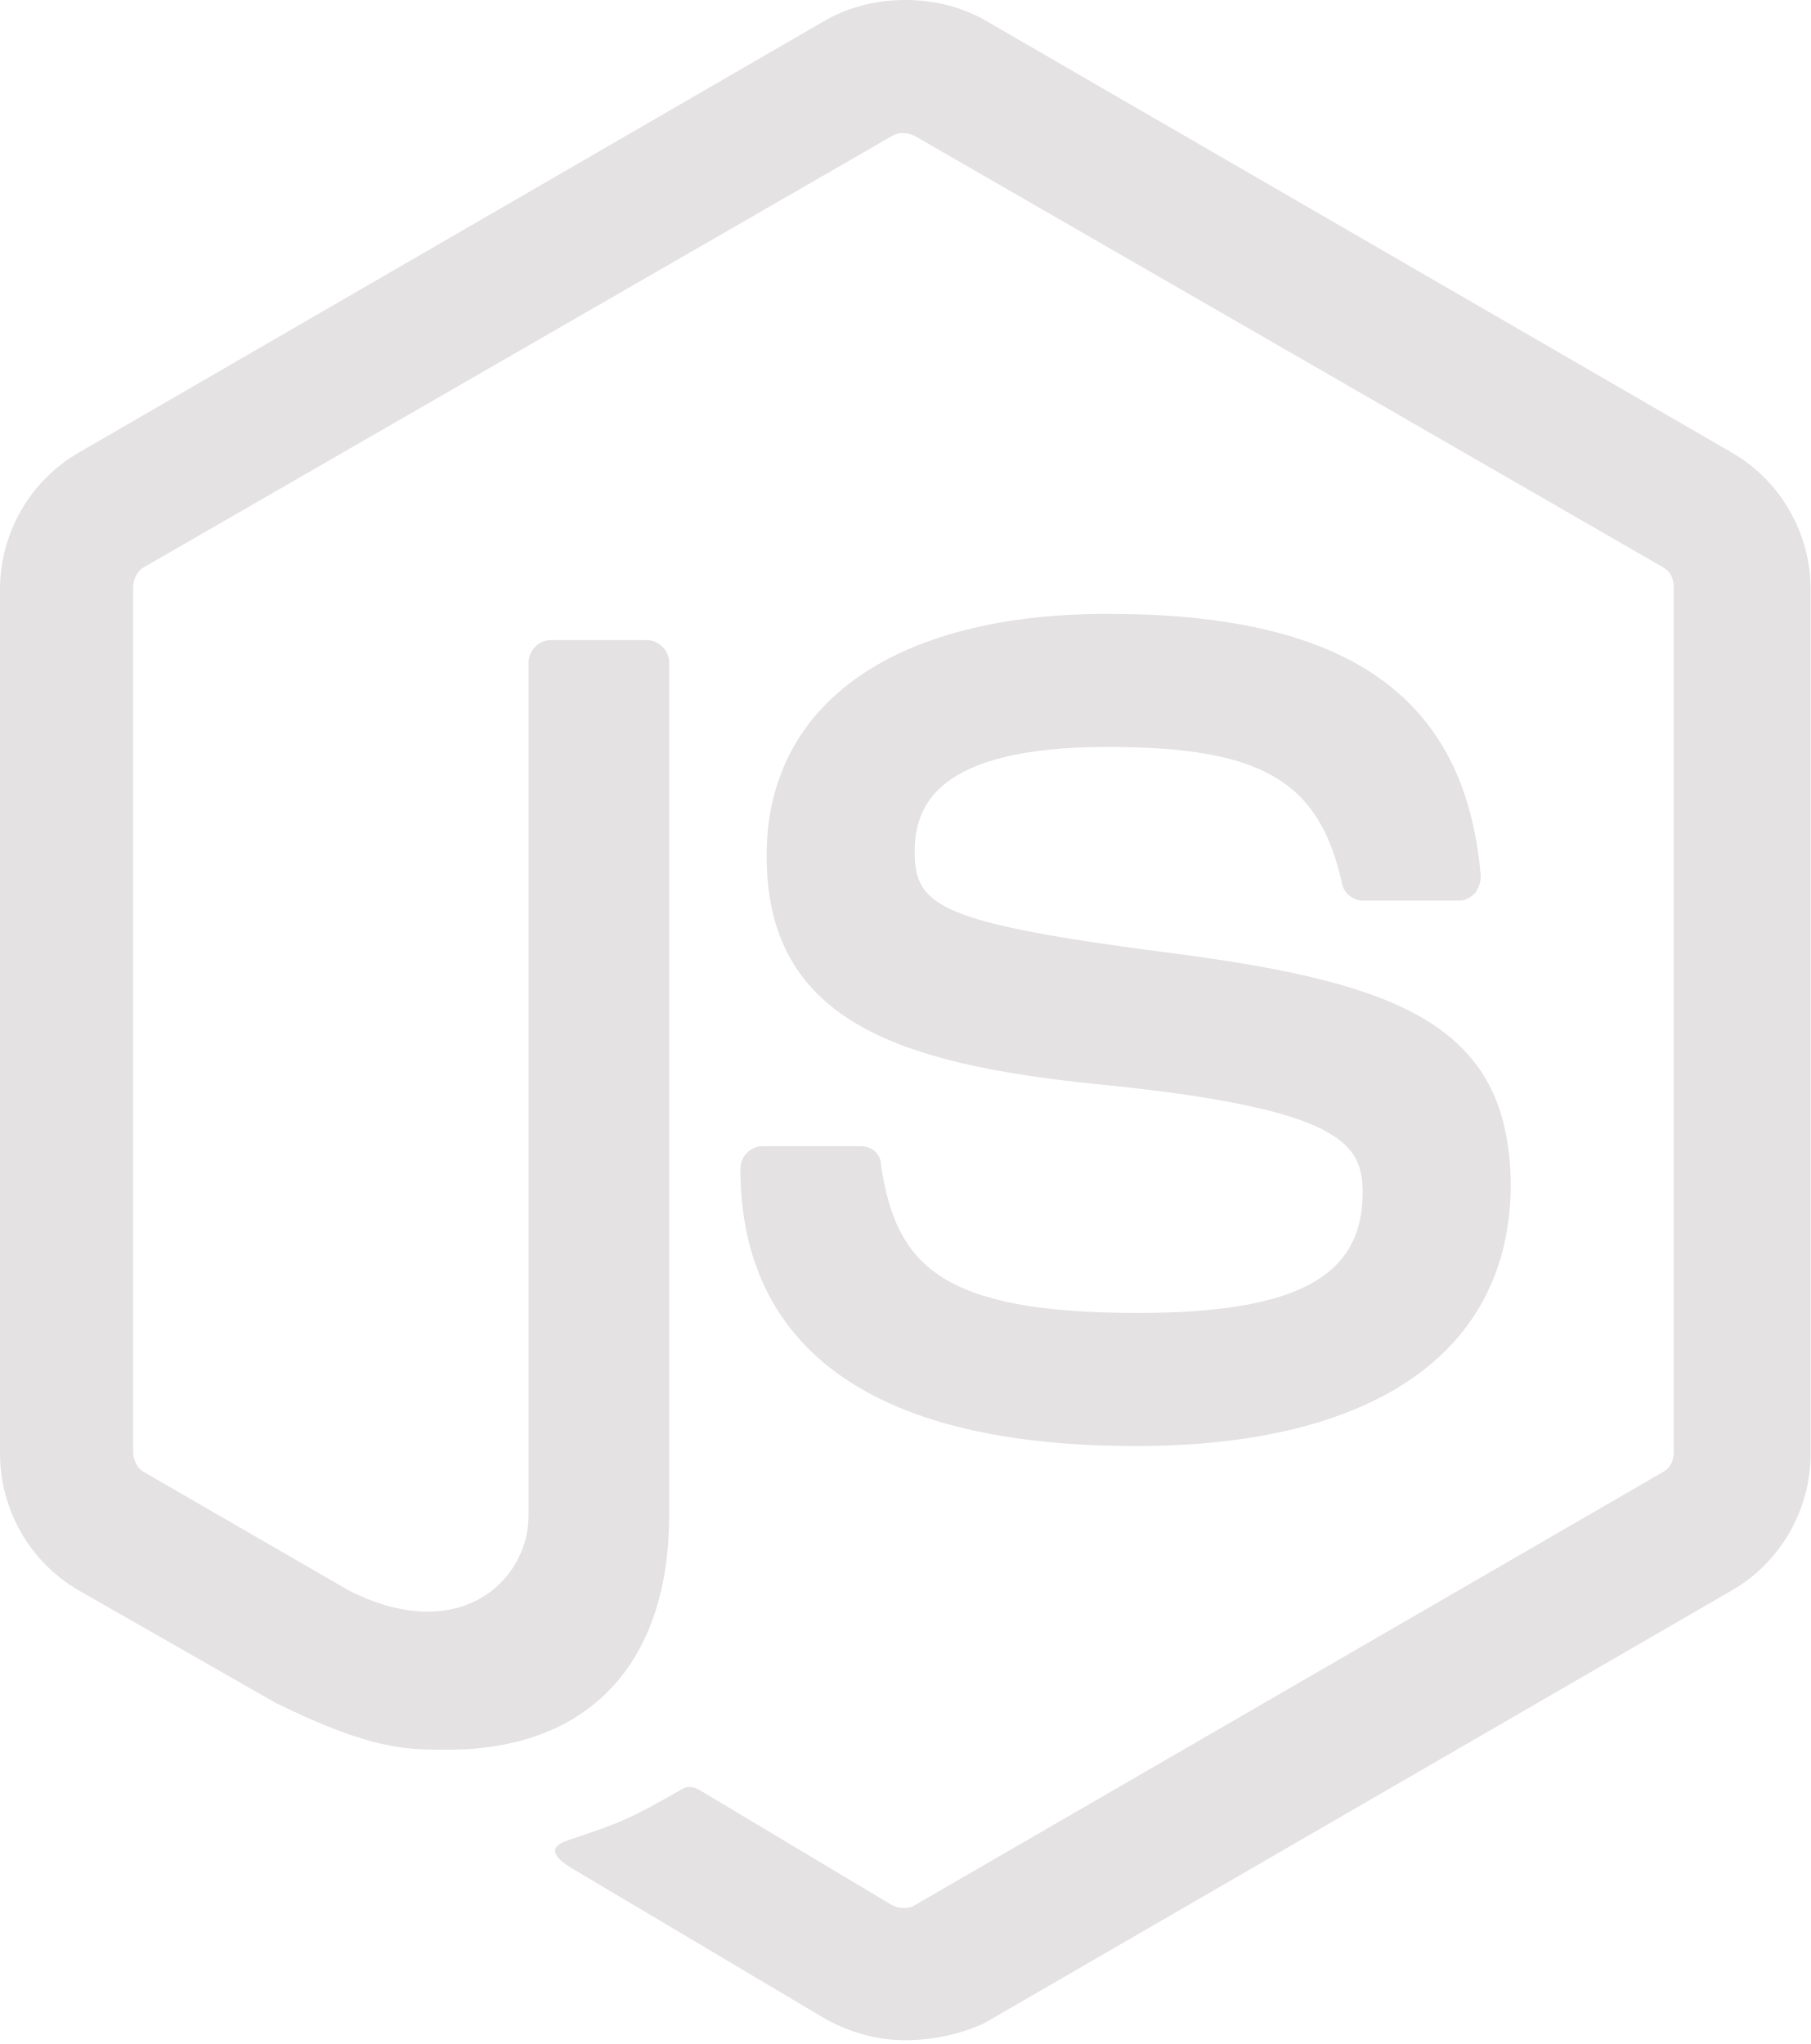
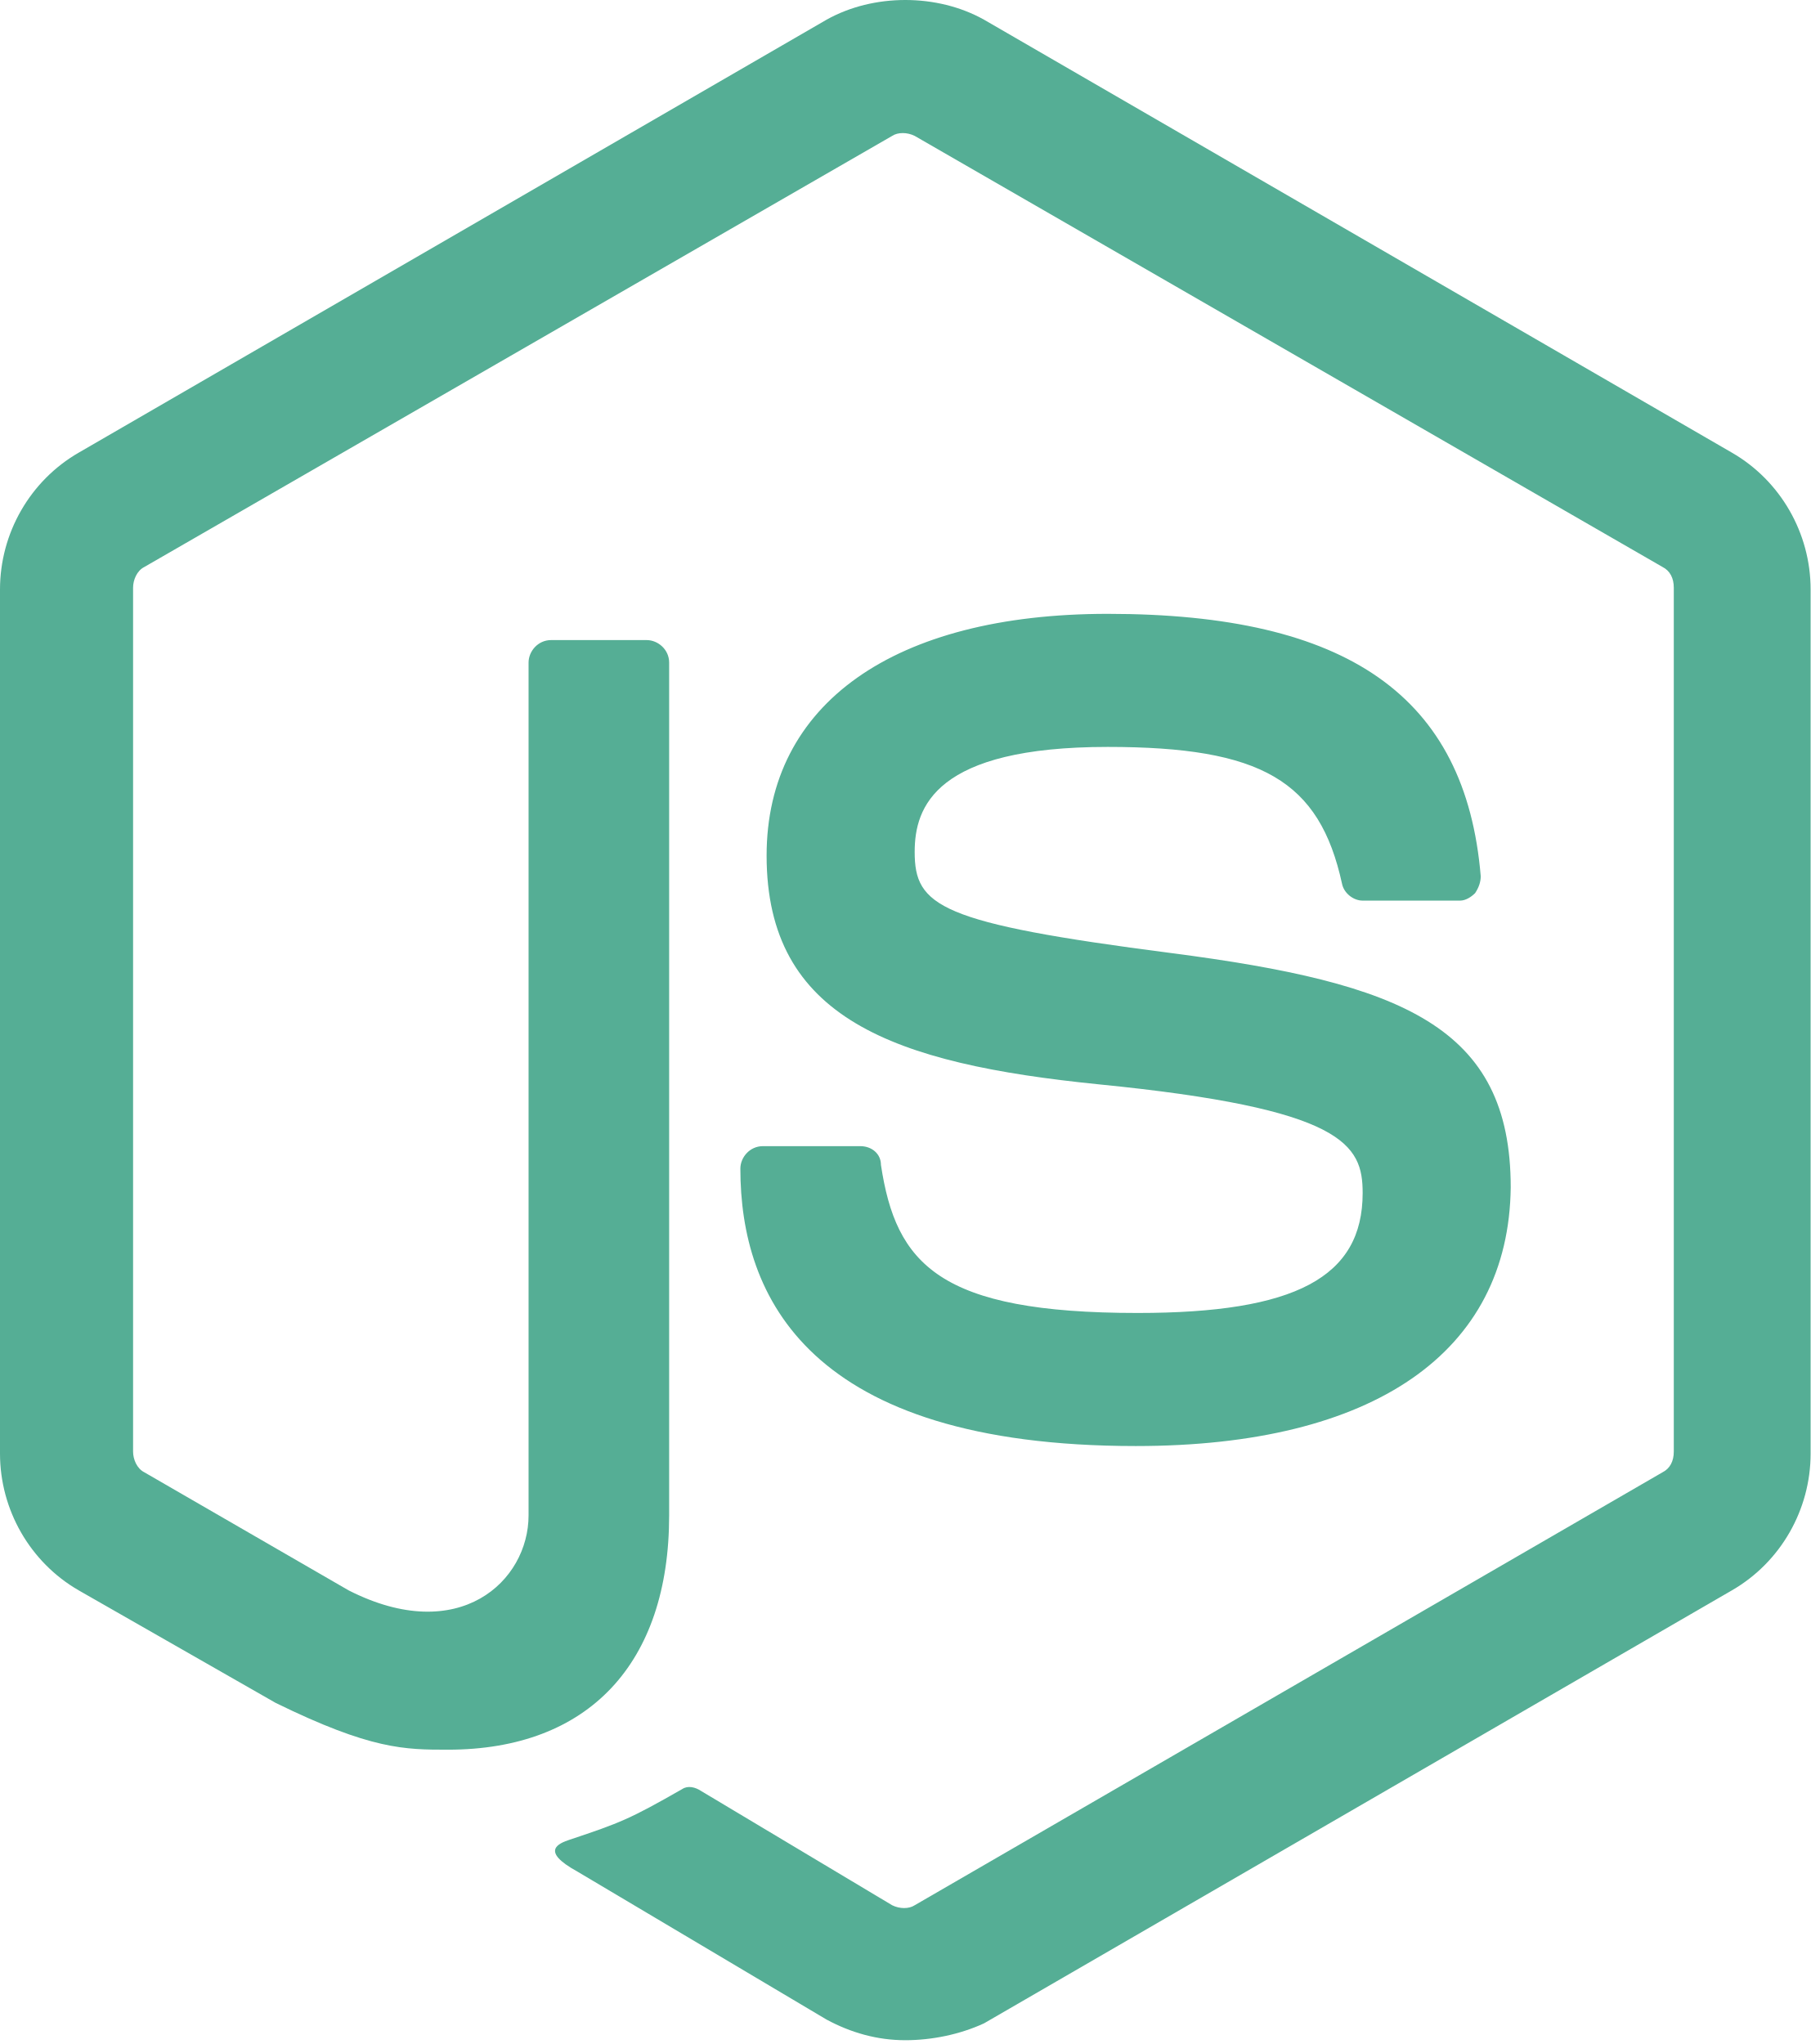
<svg xmlns="http://www.w3.org/2000/svg" width="256px" height="289px" viewBox="0 0 256 289" version="1.1" preserveAspectRatio="xMidYMid">
  <g>
-     <path d="M128,288.464 C124.025,288.464 120.315,287.404 116.87,285.549 L81.623,264.613 C76.323,261.698 78.973,260.638 80.563,260.108 C87.718,257.723 89.043,257.193 96.464,252.952 C97.259,252.422 98.319,252.687 99.114,253.217 L126.145,269.383 C127.205,269.913 128.53,269.913 129.325,269.383 L235.064,208.166 C236.124,207.636 236.654,206.576 236.654,205.251 L236.654,83.081 C236.654,81.756 236.124,80.696 235.064,80.166 L129.325,19.213 C128.265,18.683 126.94,18.683 126.145,19.213 L20.406,80.166 C19.346,80.696 18.816,82.021 18.816,83.081 L18.816,205.251 C18.816,206.311 19.346,207.636 20.406,208.166 L49.292,224.861 C64.928,232.812 74.733,223.536 74.733,214.261 L74.733,93.681 C74.733,92.091 76.058,90.501 77.913,90.501 L91.429,90.501 C93.019,90.501 94.609,91.826 94.609,93.681 L94.609,214.261 C94.609,235.197 83.213,247.387 63.337,247.387 C57.242,247.387 52.472,247.387 38.957,240.762 L11.13,224.861 C4.24,220.886 5.68434189e-14,213.466 5.68434189e-14,205.516 L5.68434189e-14,83.346 C5.68434189e-14,75.395 4.24,67.975 11.13,64 L116.87,2.783 C123.495,-0.928 132.505,-0.928 139.13,2.783 L244.87,64 C251.76,67.975 256,75.395 256,83.346 L256,205.516 C256,213.466 251.76,220.886 244.87,224.861 L139.13,286.079 C135.685,287.669 131.71,288.464 128,288.464 L128,288.464 Z M160.596,204.455 C114.219,204.455 104.679,183.255 104.679,165.234 C104.679,163.644 106.004,162.054 107.859,162.054 L121.64,162.054 C123.23,162.054 124.555,163.114 124.555,164.704 C126.675,178.749 132.77,185.64 160.861,185.64 C183.122,185.64 192.663,180.605 192.663,168.679 C192.663,161.789 190.012,156.754 155.296,153.308 C126.41,150.393 108.389,144.033 108.389,120.977 C108.389,99.511 126.41,86.791 156.621,86.791 C190.542,86.791 207.238,98.451 209.358,123.892 C209.358,124.687 209.093,125.482 208.563,126.277 C208.033,126.807 207.238,127.337 206.443,127.337 L192.663,127.337 C191.337,127.337 190.012,126.277 189.747,124.952 C186.567,110.377 178.352,105.607 156.621,105.607 C132.24,105.607 129.325,114.087 129.325,120.447 C129.325,128.133 132.77,130.518 165.631,134.758 C198.228,138.998 213.598,145.093 213.598,167.884 C213.333,191.205 194.253,204.455 160.596,204.455 L160.596,204.455 Z" fill="#e4e2e2" />
+     <path d="M128,288.464 C124.025,288.464 120.315,287.404 116.87,285.549 L81.623,264.613 C76.323,261.698 78.973,260.638 80.563,260.108 C87.718,257.723 89.043,257.193 96.464,252.952 C97.259,252.422 98.319,252.687 99.114,253.217 L126.145,269.383 C127.205,269.913 128.53,269.913 129.325,269.383 L235.064,208.166 C236.124,207.636 236.654,206.576 236.654,205.251 L236.654,83.081 C236.654,81.756 236.124,80.696 235.064,80.166 L129.325,19.213 C128.265,18.683 126.94,18.683 126.145,19.213 L20.406,80.166 C19.346,80.696 18.816,82.021 18.816,83.081 L18.816,205.251 C18.816,206.311 19.346,207.636 20.406,208.166 L49.292,224.861 C64.928,232.812 74.733,223.536 74.733,214.261 L74.733,93.681 C74.733,92.091 76.058,90.501 77.913,90.501 L91.429,90.501 C93.019,90.501 94.609,91.826 94.609,93.681 L94.609,214.261 C94.609,235.197 83.213,247.387 63.337,247.387 C57.242,247.387 52.472,247.387 38.957,240.762 L11.13,224.861 C4.24,220.886 5.68434189e-14,213.466 5.68434189e-14,205.516 L5.68434189e-14,83.346 C5.68434189e-14,75.395 4.24,67.975 11.13,64 L116.87,2.783 C123.495,-0.928 132.505,-0.928 139.13,2.783 L244.87,64 C251.76,67.975 256,75.395 256,83.346 L256,205.516 C256,213.466 251.76,220.886 244.87,224.861 L139.13,286.079 C135.685,287.669 131.71,288.464 128,288.464 L128,288.464 Z M160.596,204.455 C114.219,204.455 104.679,183.255 104.679,165.234 C104.679,163.644 106.004,162.054 107.859,162.054 L121.64,162.054 C123.23,162.054 124.555,163.114 124.555,164.704 C126.675,178.749 132.77,185.64 160.861,185.64 C183.122,185.64 192.663,180.605 192.663,168.679 C192.663,161.789 190.012,156.754 155.296,153.308 C126.41,150.393 108.389,144.033 108.389,120.977 C108.389,99.511 126.41,86.791 156.621,86.791 C190.542,86.791 207.238,98.451 209.358,123.892 C209.358,124.687 209.093,125.482 208.563,126.277 C208.033,126.807 207.238,127.337 206.443,127.337 L192.663,127.337 C191.337,127.337 190.012,126.277 189.747,124.952 C186.567,110.377 178.352,105.607 156.621,105.607 C132.24,105.607 129.325,114.087 129.325,120.447 C129.325,128.133 132.77,130.518 165.631,134.758 C198.228,138.998 213.598,145.093 213.598,167.884 C213.333,191.205 194.253,204.455 160.596,204.455 L160.596,204.455 Z" fill="#55AE95" />
  </g>
</svg>
